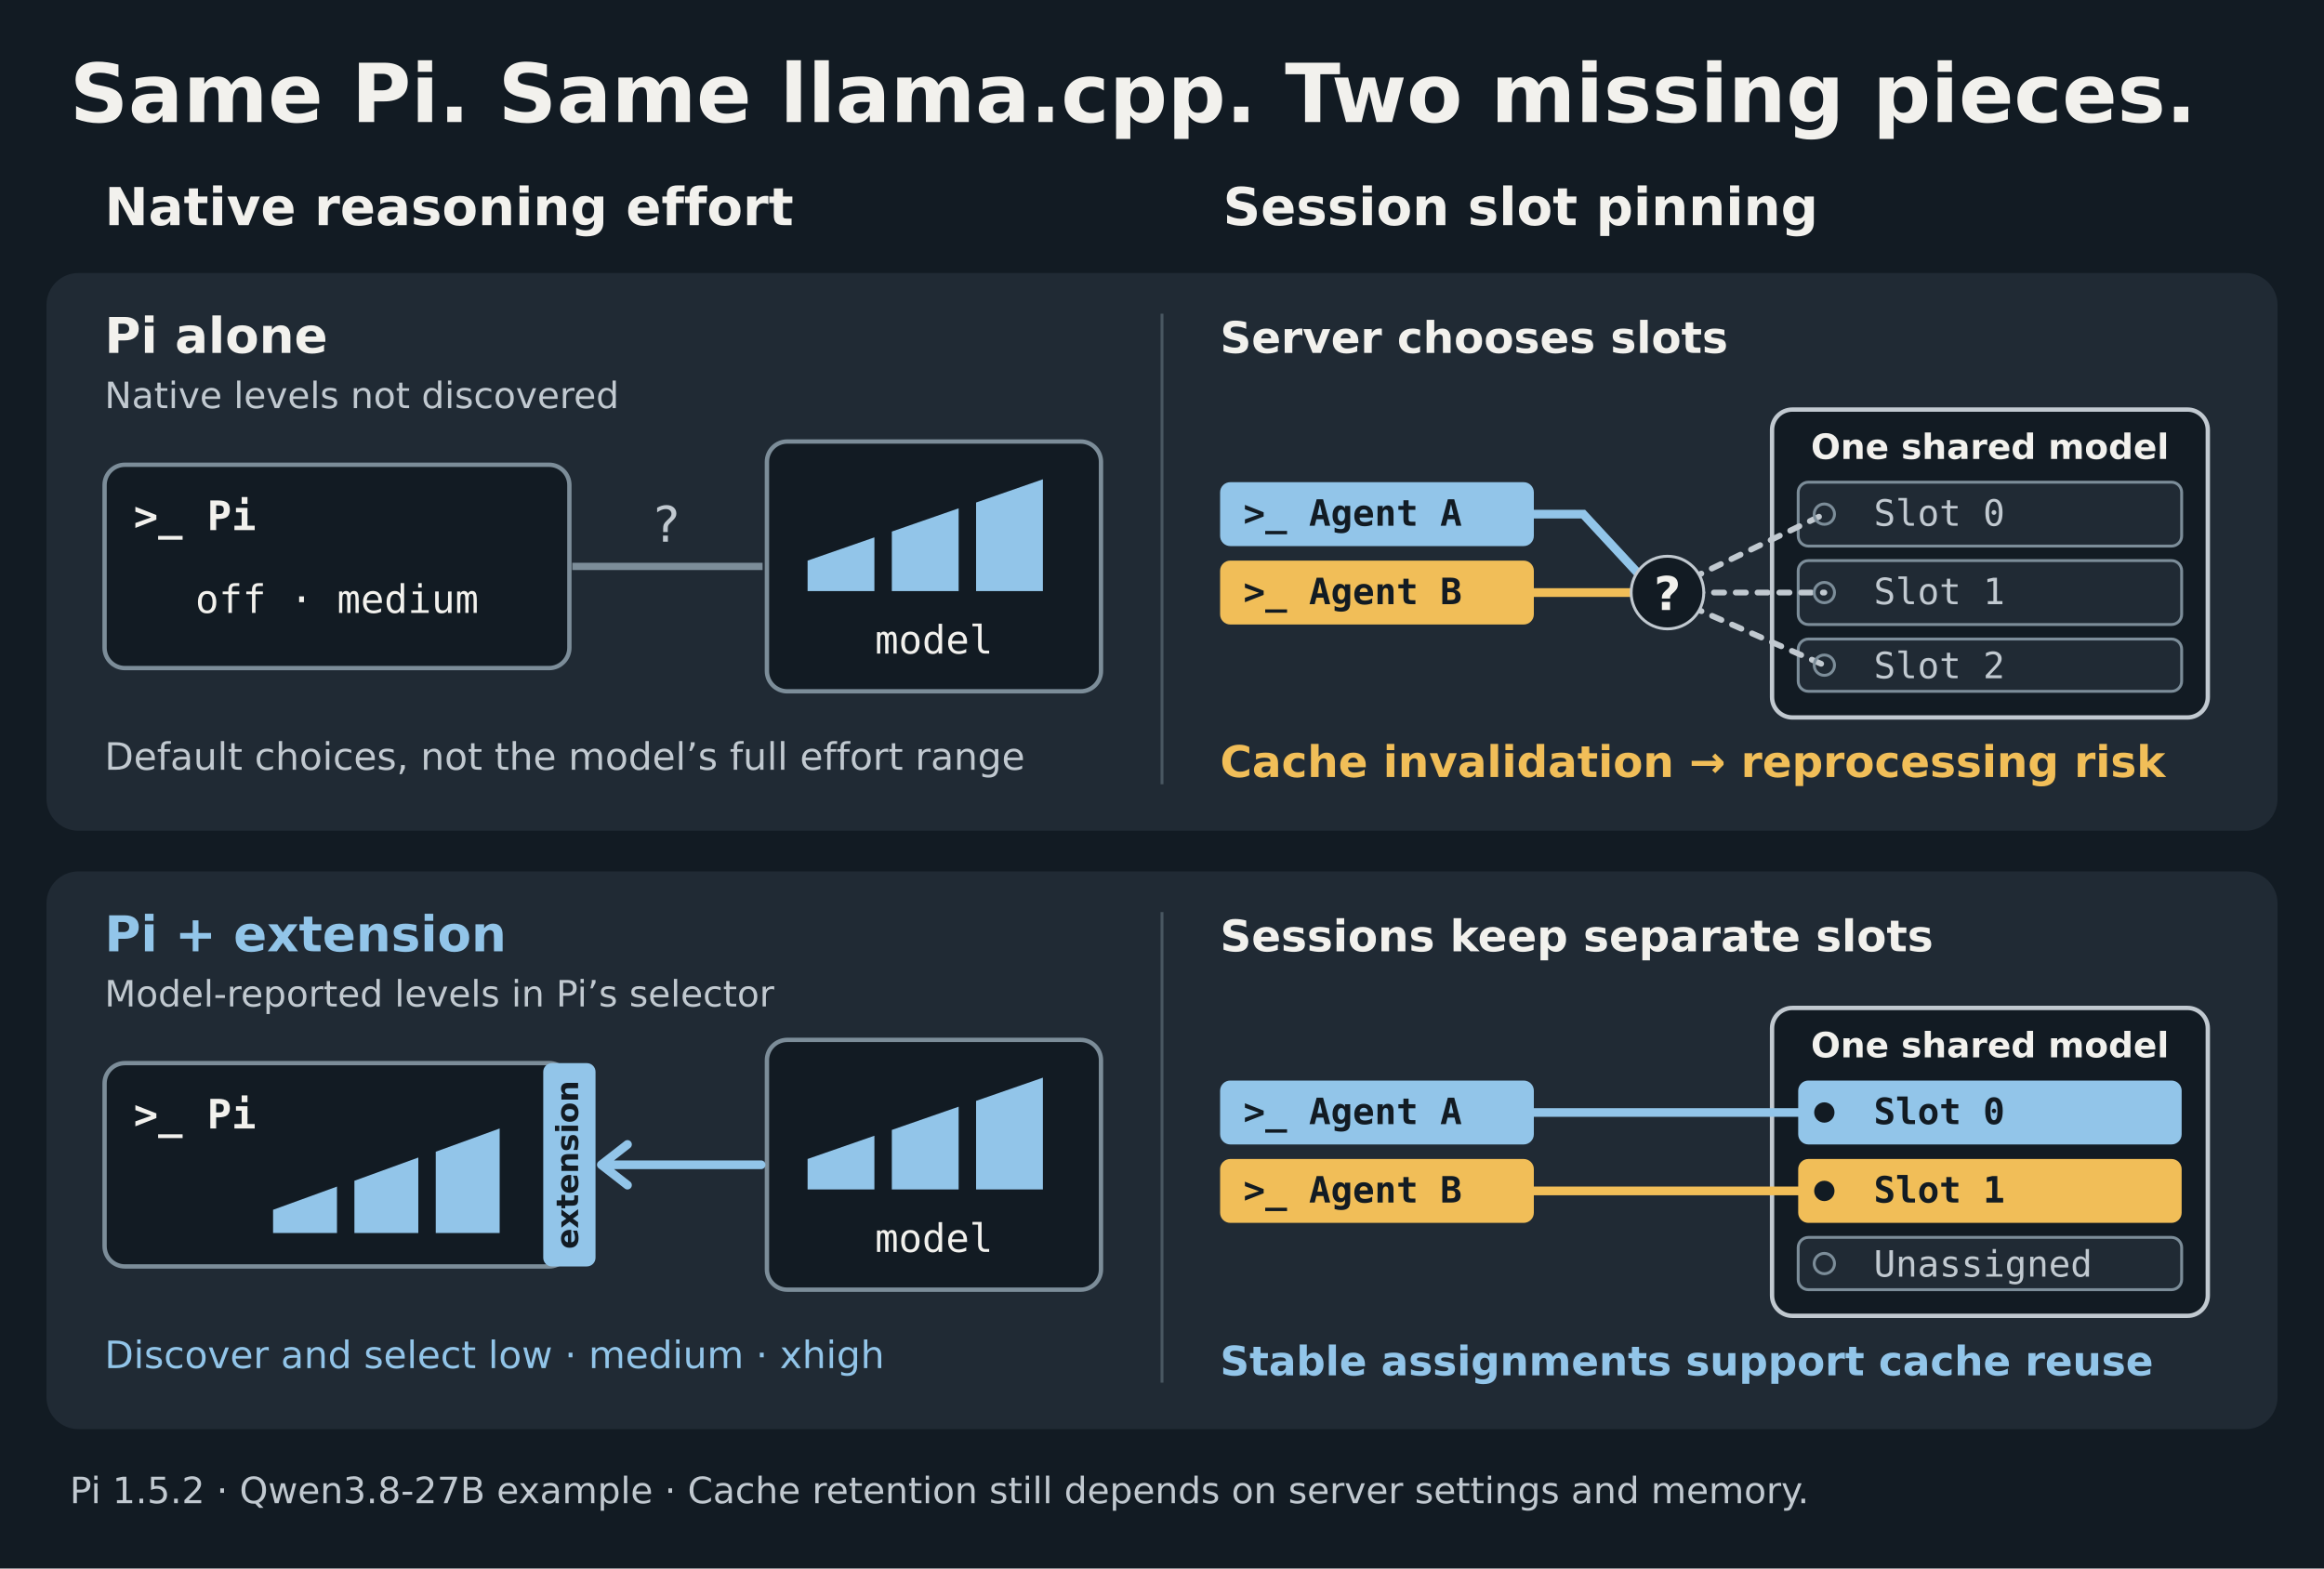
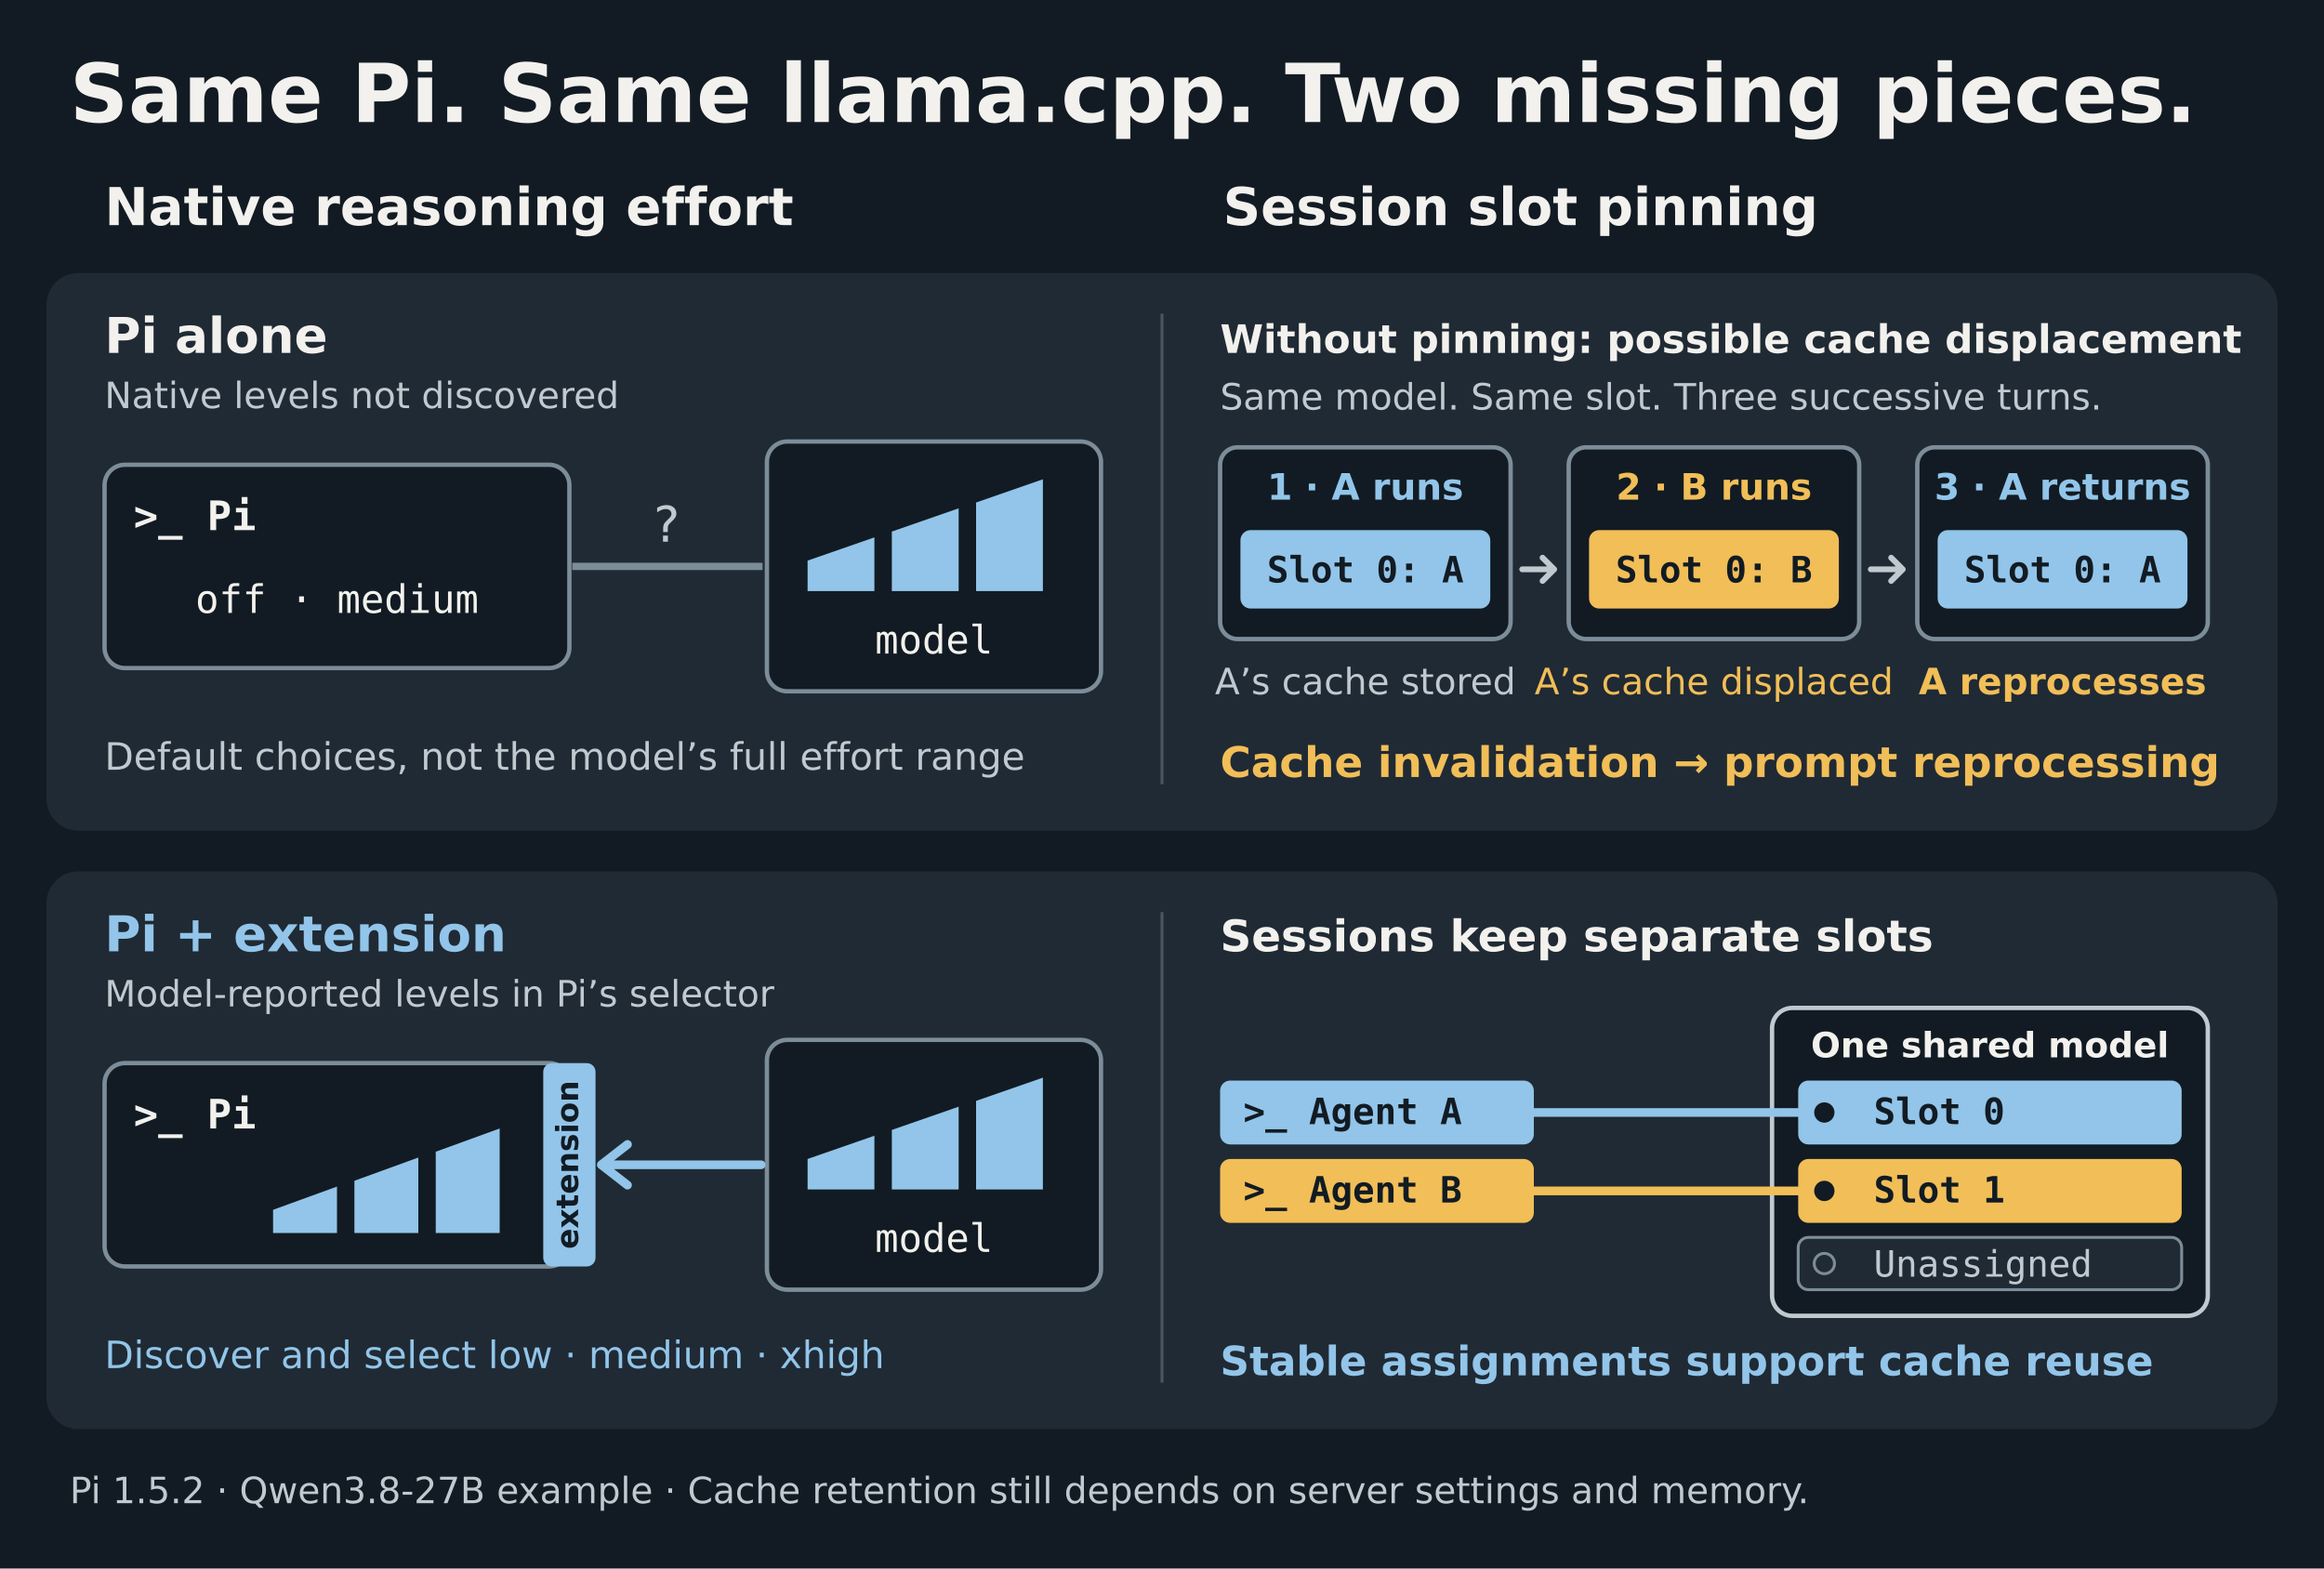
<svg xmlns="http://www.w3.org/2000/svg" width="1600" height="1080" viewBox="0 0 1600 1080">
  <rect width="1600" height="1080" fill="#121B23" />
  <g font-family="DejaVu Sans, sans-serif" fill="#F2F1ED">
    <text x="48" y="84" font-size="56" font-weight="bold">Same Pi. Same llama.cpp. Two missing pieces.</text>
    <text x="72" y="155" font-size="36" font-weight="bold">Native reasoning effort</text>
    <text x="842" y="155" font-size="36" font-weight="bold">Session slot pinning</text>
    <rect x="32" y="188" width="1536" height="384" rx="22" fill="#202A34" />
    <rect x="32" y="600" width="1536" height="384" rx="22" fill="#202A34" />
    <path d="M800 216 V540 M800 628 V952" stroke="#495761" stroke-width="2" />
    <g font-size="34" font-weight="bold">
      <text x="72" y="243">Pi alone</text>
      <text x="72" y="655" fill="#92C5E9">Pi + extension</text>
    </g>
    <g font-size="25" fill="#C1C9D0">
      <text x="72" y="281">Native levels not discovered</text>
      <text x="72" y="693">Model-reported levels in Pi’s selector</text>
    </g>
    <g fill="#121B23" stroke="#7C8D99" stroke-width="3">
      <rect x="72" y="320" width="320" height="140" rx="14" />
      <rect x="528" y="304" width="230" height="172" rx="14" />
      <rect x="72" y="732" width="320" height="140" rx="14" />
      <rect x="528" y="716" width="230" height="172" rx="14" />
    </g>
    <g font-family="DejaVu Sans Mono, monospace" font-size="28" font-weight="bold">
      <text x="92" y="365">&gt;_ Pi</text>
      <text x="92" y="777">&gt;_ Pi</text>
    </g>
    <g font-family="DejaVu Sans Mono, monospace" font-size="27" text-anchor="middle">
      <text x="232" y="422">off · medium</text>
      <text x="643" y="450">model</text>
      <text x="643" y="862">model</text>
    </g>
    <g fill="#92C5E9">
      <path d="M556 386 L602 370 V407 H556 Z M614 366 L660 350 V407 H614 Z M672 346 L718 330 V407 H672 Z" />
      <path d="M556 798 L602 782 V819 H556 Z M614 778 L660 762 V819 H614 Z M672 758 L718 742 V819 H672 Z" />
      <path d="M188 833 L232 817 V849 H188 Z M244 813 L288 797 V849 H244 Z M300 793 L344 777 V849 H300 Z" />
    </g>
    <path d="M394 390 H525" stroke="#7C8D99" stroke-width="5" />
    <text x="459" y="373" font-size="34" text-anchor="middle" fill="#C1C9D0">?</text>
    <rect x="374" y="732" width="36" height="140" rx="6" fill="#92C5E9" />
    <text transform="translate(398 802) rotate(-90)" text-anchor="middle" font-size="21" fill="#121B23" font-weight="bold">extension</text>
    <path d="M414 802 H524 M432 788 L414 802 L432 816" stroke="#92C5E9" stroke-width="6" fill="none" stroke-linecap="round" stroke-linejoin="round" />
    <text x="72" y="530" font-size="26" fill="#C1C9D0">Default choices, not the model’s full effort range</text>
    <text x="72" y="942" font-size="26" fill="#92C5E9">Discover and select low · medium · xhigh</text>
-     <text x="840" y="243" font-size="30" font-weight="bold">Server chooses slots</text>
+     <text x="840" y="243" font-size="27" font-weight="bold">Without pinning: possible cache displacement</text>
+     <text x="840" y="282" font-size="25" fill="#C1C9D0">Same model. Same slot. Three successive turns.</text>
+     <g fill="#121B23" stroke="#7C8D99" stroke-width="3">
+       <rect x="840" y="308" width="200" height="132" rx="12" />
+       <rect x="1080" y="308" width="200" height="132" rx="12" />
+       <rect x="1320" y="308" width="200" height="132" rx="12" />
+     </g>
+     <g font-size="25" font-weight="bold" text-anchor="middle">
+       <text x="940" y="344" fill="#92C5E9">1 · A runs</text>
+       <text x="1180" y="344" fill="#F1BE58">2 · B runs</text>
+       <text x="1420" y="344" fill="#92C5E9">3 · A returns</text>
+     </g>
+     <g fill="#92C5E9">
+       <rect x="854" y="365" width="172" height="54" rx="7" />
+       <rect x="1334" y="365" width="172" height="54" rx="7" />
+     </g>
+     <rect x="1094" y="365" width="172" height="54" rx="7" fill="#F1BE58" />
+     <g font-family="DejaVu Sans Mono, monospace" font-size="25" font-weight="bold" fill="#121B23" text-anchor="middle">
+       <text x="940" y="401">Slot 0: A</text>
+       <text x="1180" y="401">Slot 0: B</text>
+       <text x="1420" y="401">Slot 0: A</text>
+     </g>
+     <path d="M1048 392 H1070 M1062 384 L1070 392 L1062 400 M1288 392 H1310 M1302 384 L1310 392 L1302 400" fill="none" stroke="#C1C9D0" stroke-width="4" stroke-linecap="round" stroke-linejoin="round" />
+     <g font-size="25" text-anchor="middle">
+       <text x="940" y="478" fill="#C1C9D0">A’s cache stored</text>
+       <text x="1180" y="478" fill="#F1BE58">A’s cache displaced</text>
+       <text x="1420" y="478" fill="#F1BE58" font-weight="bold">A reprocesses</text>
+     </g>
+     <text x="840" y="535" font-size="29" font-weight="bold" fill="#F1BE58">Cache invalidation → prompt reprocessing</text>
    <text x="840" y="655" font-size="30" font-weight="bold">Sessions keep separate slots</text>
-     <g fill="#121B23" stroke="#C1C9D0" stroke-width="3">
-       <rect x="1220" y="282" width="300" height="212" rx="14" />
-       <rect x="1220" y="694" width="300" height="212" rx="14" />
-     </g>
-     <g font-size="24" text-anchor="middle" font-weight="bold">
-       <text x="1370" y="316">One shared model</text>
-       <text x="1370" y="728">One shared model</text>
-     </g>
-     <g fill="#202A34" stroke="#7C8D99" stroke-width="2">
-       <rect x="1238" y="332" width="264" height="44" rx="7" />
-       <rect x="1238" y="386" width="264" height="44" rx="7" />
-       <rect x="1238" y="440" width="264" height="36" rx="7" />
-       <rect x="1238" y="852" width="264" height="36" rx="7" />
-     </g>
+     <rect x="1220" y="694" width="300" height="212" rx="14" fill="#121B23" stroke="#C1C9D0" stroke-width="3" />
+     <text x="1370" y="728" font-size="24" text-anchor="middle" font-weight="bold">One shared model</text>
+     <rect x="1238" y="852" width="264" height="36" rx="7" fill="#202A34" stroke="#7C8D99" stroke-width="2" />
    <g fill="none" stroke-width="6" stroke-linecap="round">
-       <path d="M1056 354 H1090 L1140 408" stroke="#92C5E9" />
-       <path d="M1056 408 H1140" stroke="#F1BE58" />
-       <path d="M1165 398 L1256 354 M1165 408 H1256 M1165 418 L1256 458" stroke="#C1C9D0" stroke-width="4" stroke-dasharray="7 8" />
      <path d="M1056 766 H1256" stroke="#92C5E9" />
      <path d="M1056 820 H1256" stroke="#F1BE58" />
    </g>
-     <circle cx="1148" cy="408" r="25" fill="#121B23" stroke="#C1C9D0" stroke-width="2" />
-     <text x="1148" y="420" text-anchor="middle" font-size="32" font-weight="bold">?</text>
    <g fill="#92C5E9">
-       <rect x="840" y="332" width="216" height="44" rx="7" />
      <rect x="840" y="744" width="216" height="44" rx="7" />
      <rect x="1238" y="744" width="264" height="44" rx="7" />
    </g>
    <g fill="#F1BE58">
-       <rect x="840" y="386" width="216" height="44" rx="7" />
      <rect x="840" y="798" width="216" height="44" rx="7" />
      <rect x="1238" y="798" width="264" height="44" rx="7" />
    </g>
    <g font-family="DejaVu Sans Mono, monospace" font-size="25" font-weight="bold" fill="#121B23">
-       <text x="856" y="362">&gt;_ Agent A</text>
-       <text x="856" y="416">&gt;_ Agent B</text>
      <text x="856" y="774">&gt;_ Agent A</text>
      <text x="856" y="828">&gt;_ Agent B</text>
      <text x="1290" y="774">Slot 0</text>
      <text x="1290" y="828">Slot 1</text>
    </g>
-     <g font-family="DejaVu Sans Mono, monospace" font-size="25" fill="#C1C9D0">
-       <text x="1290" y="362">Slot 0</text>
-       <text x="1290" y="416">Slot 1</text>
-       <text x="1290" y="467">Slot 2</text>
-       <text x="1290" y="879">Unassigned</text>
-     </g>
+     <text x="1290" y="879" font-family="DejaVu Sans Mono, monospace" font-size="25" fill="#C1C9D0">Unassigned</text>
    <g fill="#121B23">
      <circle cx="1256" cy="766" r="7" />
      <circle cx="1256" cy="820" r="7" />
    </g>
-     <g fill="none" stroke="#7C8D99" stroke-width="2">
-       <circle cx="1256" cy="354" r="7" />
-       <circle cx="1256" cy="408" r="7" />
-       <circle cx="1256" cy="458" r="7" />
-       <circle cx="1256" cy="870" r="7" />
-     </g>
-     <text x="840" y="535" font-size="30" font-weight="bold" fill="#F1BE58">Cache invalidation → reprocessing risk</text>
+     <circle cx="1256" cy="870" r="7" fill="none" stroke="#7C8D99" stroke-width="2" />
    <text x="840" y="947" font-size="28" font-weight="bold" fill="#92C5E9">Stable assignments support cache reuse</text>
    <text x="48" y="1035" font-size="25" fill="#C1C9D0">Pi 1.5.2 · Qwen3.8-27B example · Cache retention still depends on server settings and memory.</text>
  </g>
</svg>
